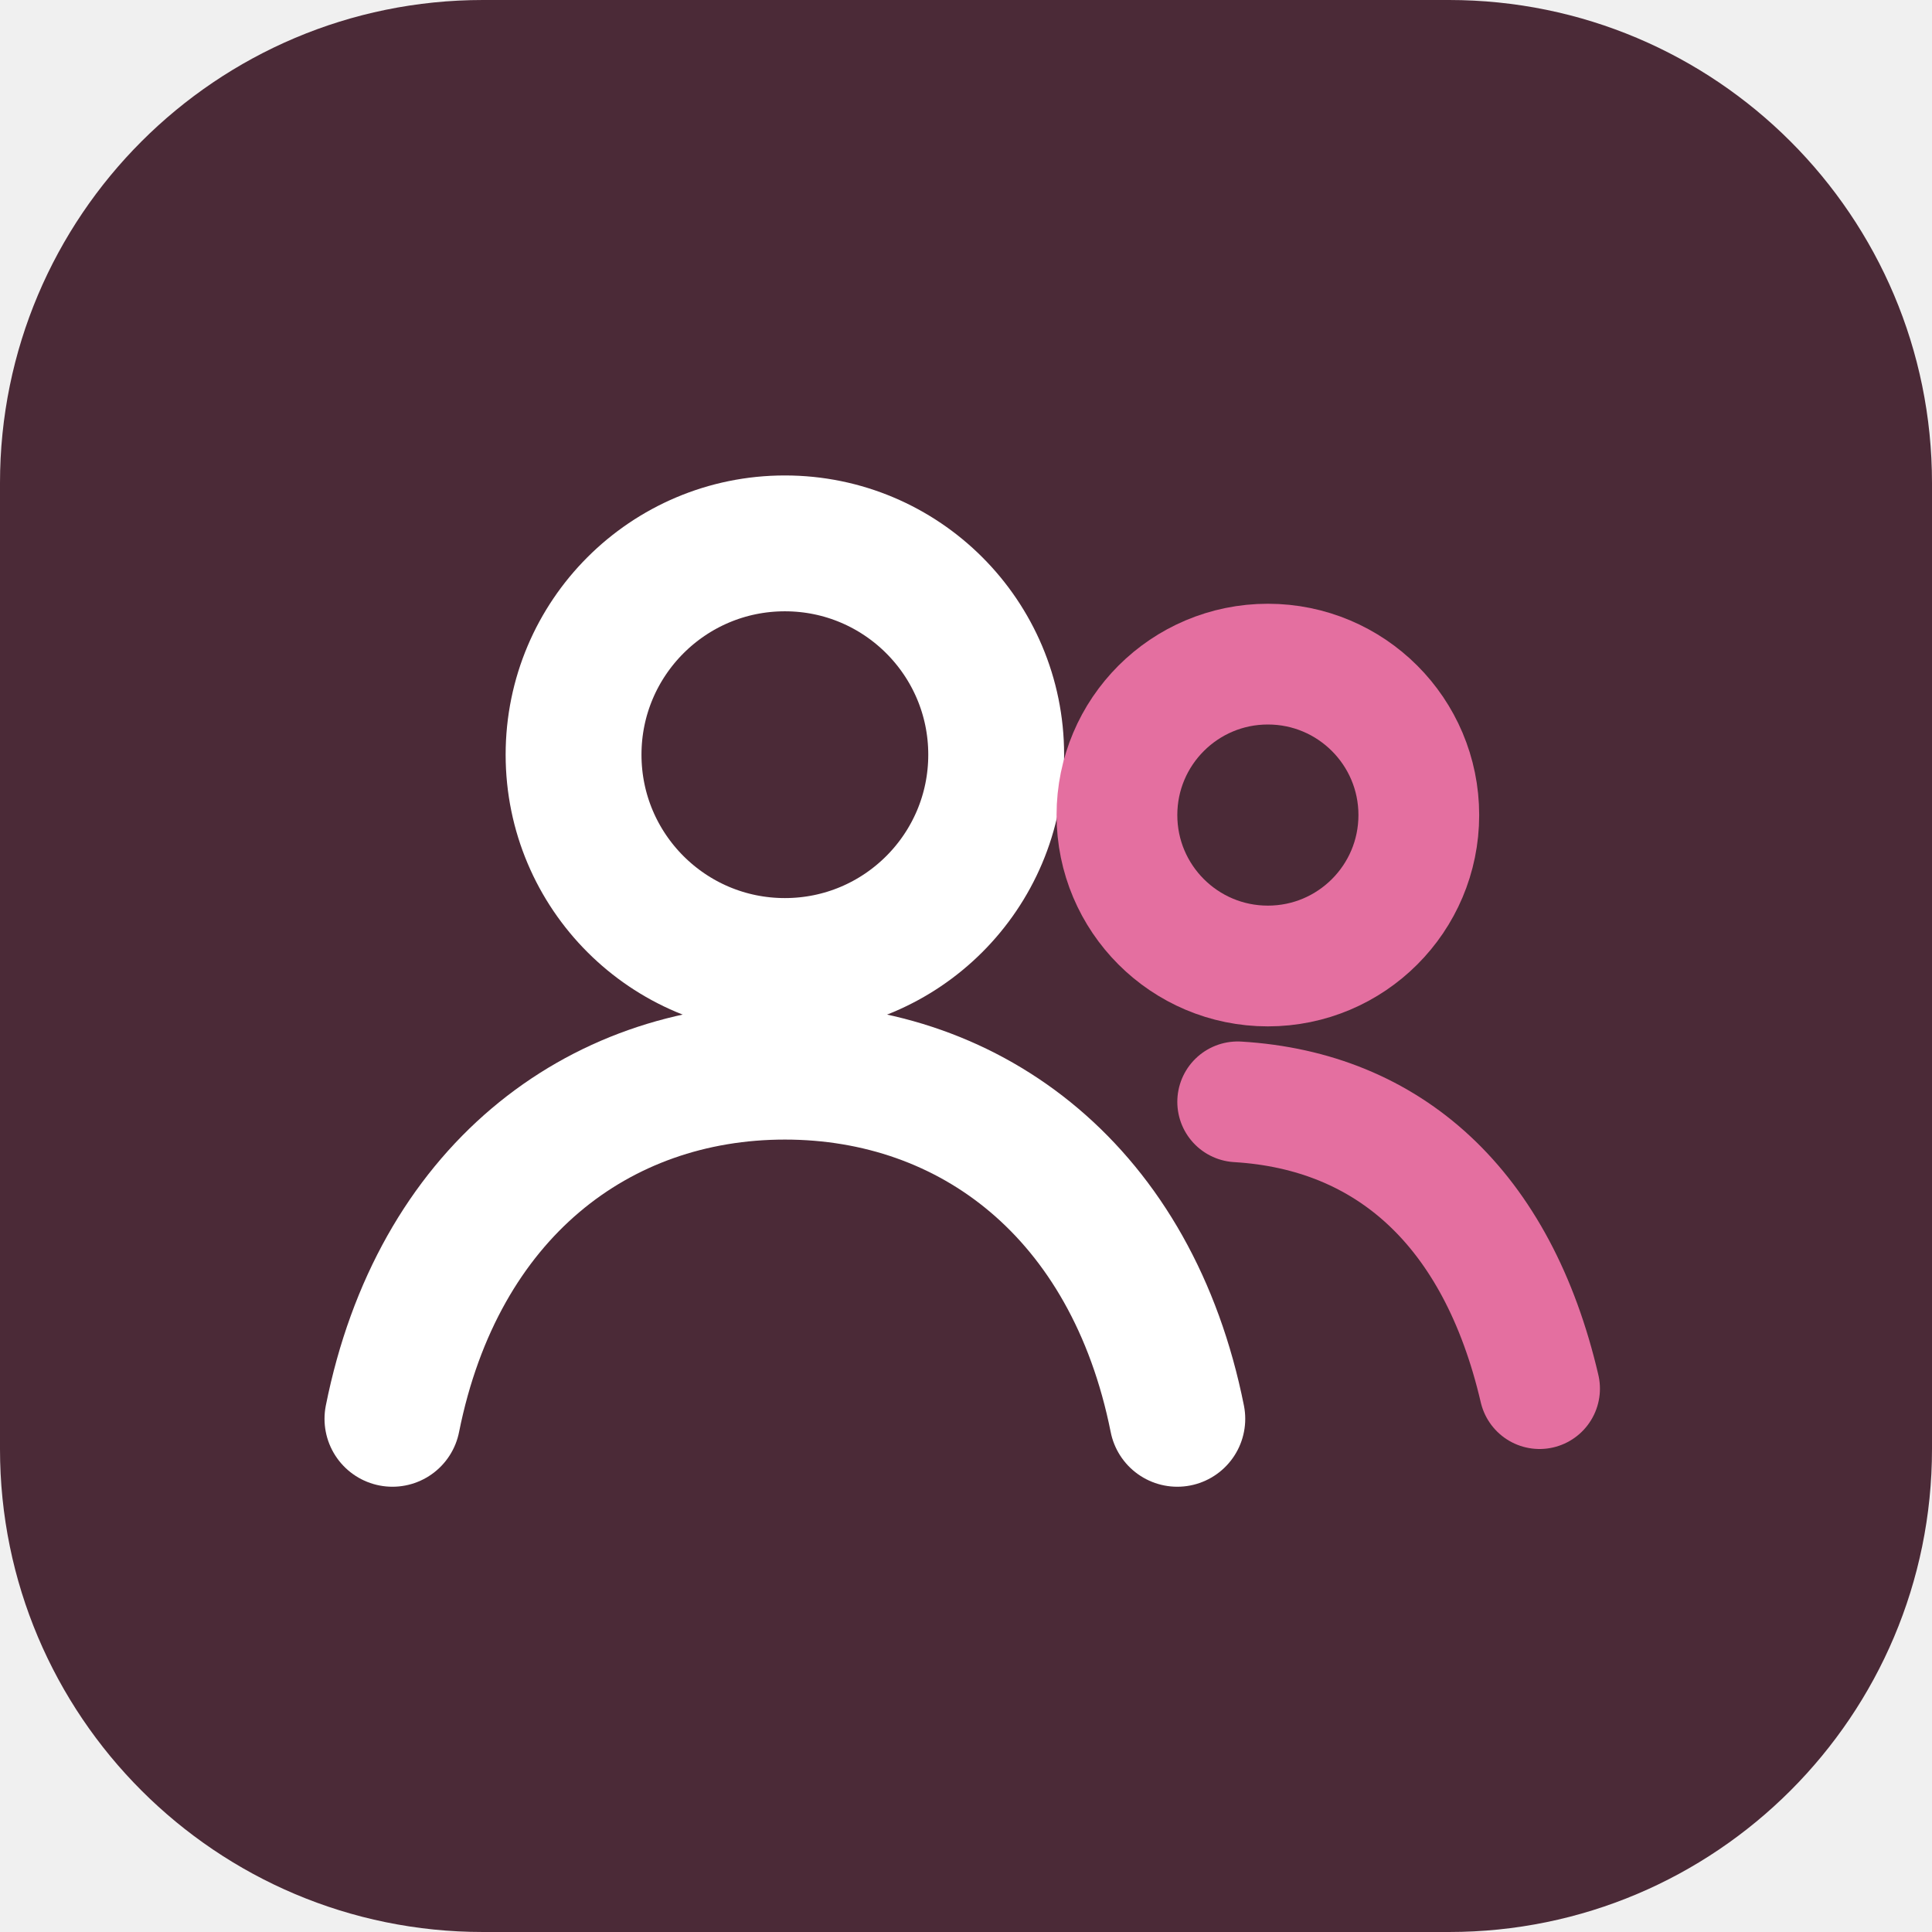
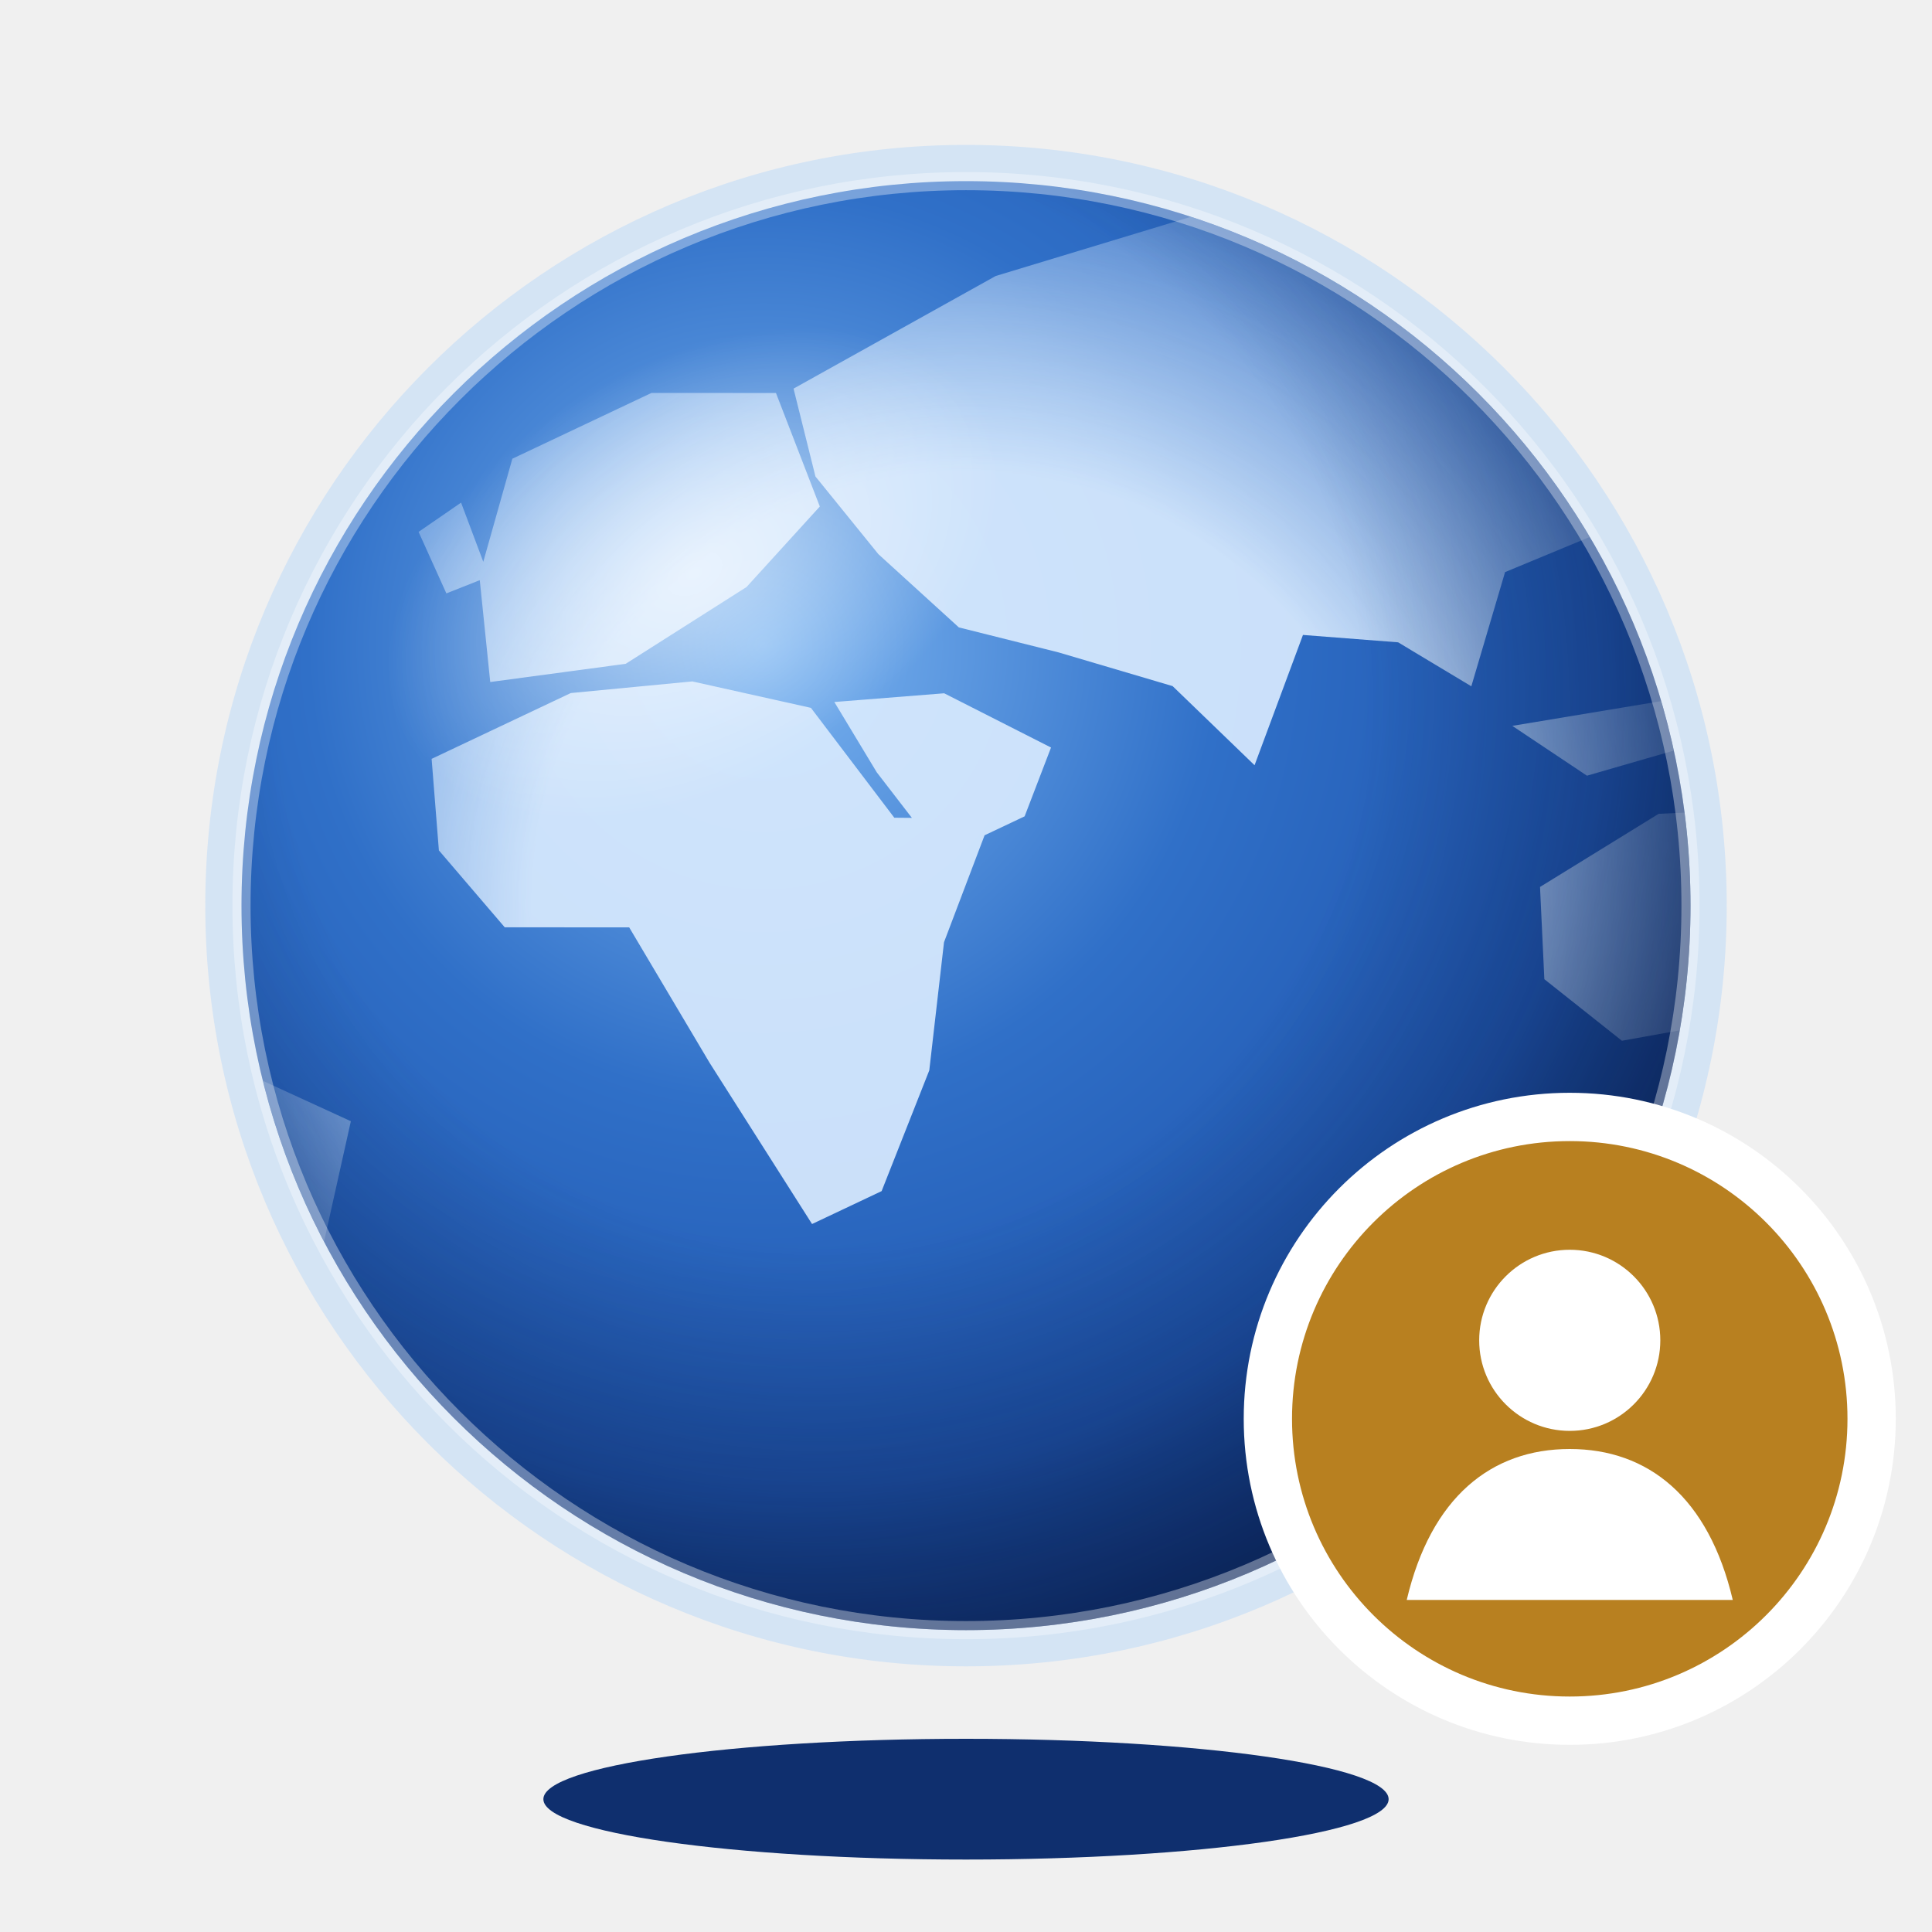
- <svg xmlns="http://www.w3.org/2000/svg" viewBox="0 0 64 64" role="img" aria-label="G.R.A.C.E HR">
-   <rect width="64" height="64" rx="16" fill="#4B2A37" />
-   <circle cx="26" cy="25" r="7" fill="none" stroke="#FFFFFF" stroke-width="4.5" />
-   <path d="M13 47c1.5-7.5 6.8-11.5 13-11.5S37.5 39.5 39 47" fill="none" stroke="#FFFFFF" stroke-width="4.5" stroke-linecap="round" />
-   <circle cx="42" cy="27" r="5" fill="none" stroke="#E46FA0" stroke-width="4" />
-   <path d="M41 36.5c5 .3 8.6 3.5 10 9.5" fill="none" stroke="#E46FA0" stroke-width="4" stroke-linecap="round" />
+ <svg xmlns="http://www.w3.org/2000/svg" viewBox="0 0 64 64" role="img" aria-label="GraceERP HR">
+   <defs>
+     <radialGradient id="h-ocean" cx="0.36" cy="0.32" r="0.75">
+       <stop offset="0" stop-color="#7DB6F2" />
+       <stop offset="0.42" stop-color="#3070C8" />
+       <stop offset="0.78" stop-color="#1F55AE" />
+       <stop offset="1" stop-color="#0F2F6E" />
+     </radialGradient>
+     <radialGradient id="h-shade" cx="0.4" cy="0.36" r="0.68">
+       <stop offset="0.55" stop-color="#06173F" stop-opacity="0" />
+       <stop offset="1" stop-color="#06173F" stop-opacity="0.55" />
+     </radialGradient>
+     <radialGradient id="h-shine" cx="0.5" cy="0.5" r="0.5">
+       <stop offset="0" stop-color="#FFFFFF" stop-opacity="0.55" />
+       <stop offset="1" stop-color="#FFFFFF" stop-opacity="0" />
+     </radialGradient>
+     <clipPath id="h-clip">
+       <circle cx="32" cy="30" r="24" />
+     </clipPath>
+     <radialGradient id="h-fade" cx="0.5" cy="0.5" r="0.5">
+       <stop offset="0.6" stop-color="#FFFFFF" />
+       <stop offset="1" stop-color="#FFFFFF" stop-opacity="0.25" />
+     </radialGradient>
+     <mask id="h-limb" maskUnits="userSpaceOnUse" x="8" y="6" width="48" height="48">
+       <circle cx="32" cy="30" r="24" fill="url(#h-fade)" />
+     </mask>
+     <path id="h-land" d="M5 13 L12 11 L20 10.5 L27 12 L31 14 L29 17 L26 18 L25 21 L22 24 L23.5 27.5 L22.5 27.8 L19.5 25.5 L15 21 L11 18 L7 17 Z M33 9 L40 8.5 L42 11 L38 14.5 L35 13 Z M26.5 28.5 L31 27.5 L36 30 L38.5 32 L36 37 L33 41 L31 45 L29.5 44 L30 39 L27.5 33 Z M45.4 13.6 L47 13 L47.3 15.6 L45.8 15.8 Z M46.5 19 L47 15.5 L49 12 L54 11 L58 12 L58.5 16 L55.5 18 L51 19.5 Z M44 21 L49 20 L53 20.6 L56.6 22.4 L58.4 26.6 L61.5 27.4 L59 31 L57.5 35 L55 38.5 L52.5 39 L50.5 33 L49 28 L45 27 L43.5 24 Z M57.4 22.4 L61 23 L64 25.6 L62.6 27.6 L59.6 28.2 L58.2 25 Z M58.6 12 L66 10 L76 9.5 L86 10 L95 12 L93 15 L89 17 L86 20 L84 23 L80 23.6 L78 27 L76 25 L73 24 L70.4 27.8 L68.4 24.6 L65 22.6 L62 21 L60 18 L58.6 15 Z M88 17 L90 16 L90.6 19 L88.6 20.2 Z M79 28.6 L84 29 L86.4 30.6 L81 30.8 Z M78.6 34 L83 32.6 L88 33.6 L89.6 37 L86 40 L80 39.6 L78 37 Z" />
+   </defs>
+   <style>
+ 		.h-float { animation: h-bob 4.8s ease-in-out infinite alternate; }
+ 		.h-spin { transform: translateX(-36px); animation: h-turn 24s linear -15.00s infinite; }
+ 		.h-shadow { transform-box: fill-box; transform-origin: center; animation: h-shadow 4.8s ease-in-out infinite alternate; }
+ 		@keyframes h-bob { from { transform: translateY(1.2px); } to { transform: translateY(-1.8px); } }
+ 		@keyframes h-turn { from { transform: translateX(-96px); } to { transform: translateX(0px); } }
+ 		@keyframes h-shadow { from { transform: scale(1); opacity: 0.22; } to { transform: scale(0.78); opacity: 0.12; } }
+ 		@media (prefers-reduced-motion: reduce) {
+ 			.h-float, .h-spin, .h-shadow { animation: none; }
+ 		}
+ 	</style>
+   <ellipse class="h-shadow" cx="32" cy="59.6" rx="14" ry="2" fill="#0F2F6E" />
+   <g class="h-float">
+     <circle cx="32" cy="30" r="25.2" fill="#8CC4FF" opacity="0.28" />
+     <circle cx="32" cy="30" r="24" fill="url(#h-ocean)" />
+     <g clip-path="url(#h-clip)">
+       <g mask="url(#h-limb)">
+         <g transform="rotate(-14 32 30) translate(8 0)">
+           <g class="h-spin" fill="#D4E8FD" fill-opacity="0.94">
+             <use href="#h-land" x="-96" />
+             <use href="#h-land" />
+             <use href="#h-land" x="96" />
+           </g>
+         </g>
+       </g>
+       <circle cx="32" cy="30" r="24" fill="url(#h-shade)" />
+       <ellipse cx="23" cy="19" rx="11" ry="7" fill="url(#h-shine)" transform="rotate(-30 23 19)" />
+     </g>
+     <circle cx="32" cy="30" r="24" fill="none" stroke="#FFFFFF" stroke-opacity="0.35" stroke-width="0.6" />
+   </g>
+   <g transform="translate(43 38)">
+     <circle cx="9" cy="9" r="10" fill="#B88020" stroke="#FFFFFF" stroke-width="1.6" />
+     <circle cx="9" cy="6.4" r="3" fill="#FFFFFF" />
+     <path d="M3.6 15c.8-3.4 2.8-5 5.4-5s4.6 1.6 5.4 5" fill="#FFFFFF" />
+   </g>
</svg>
